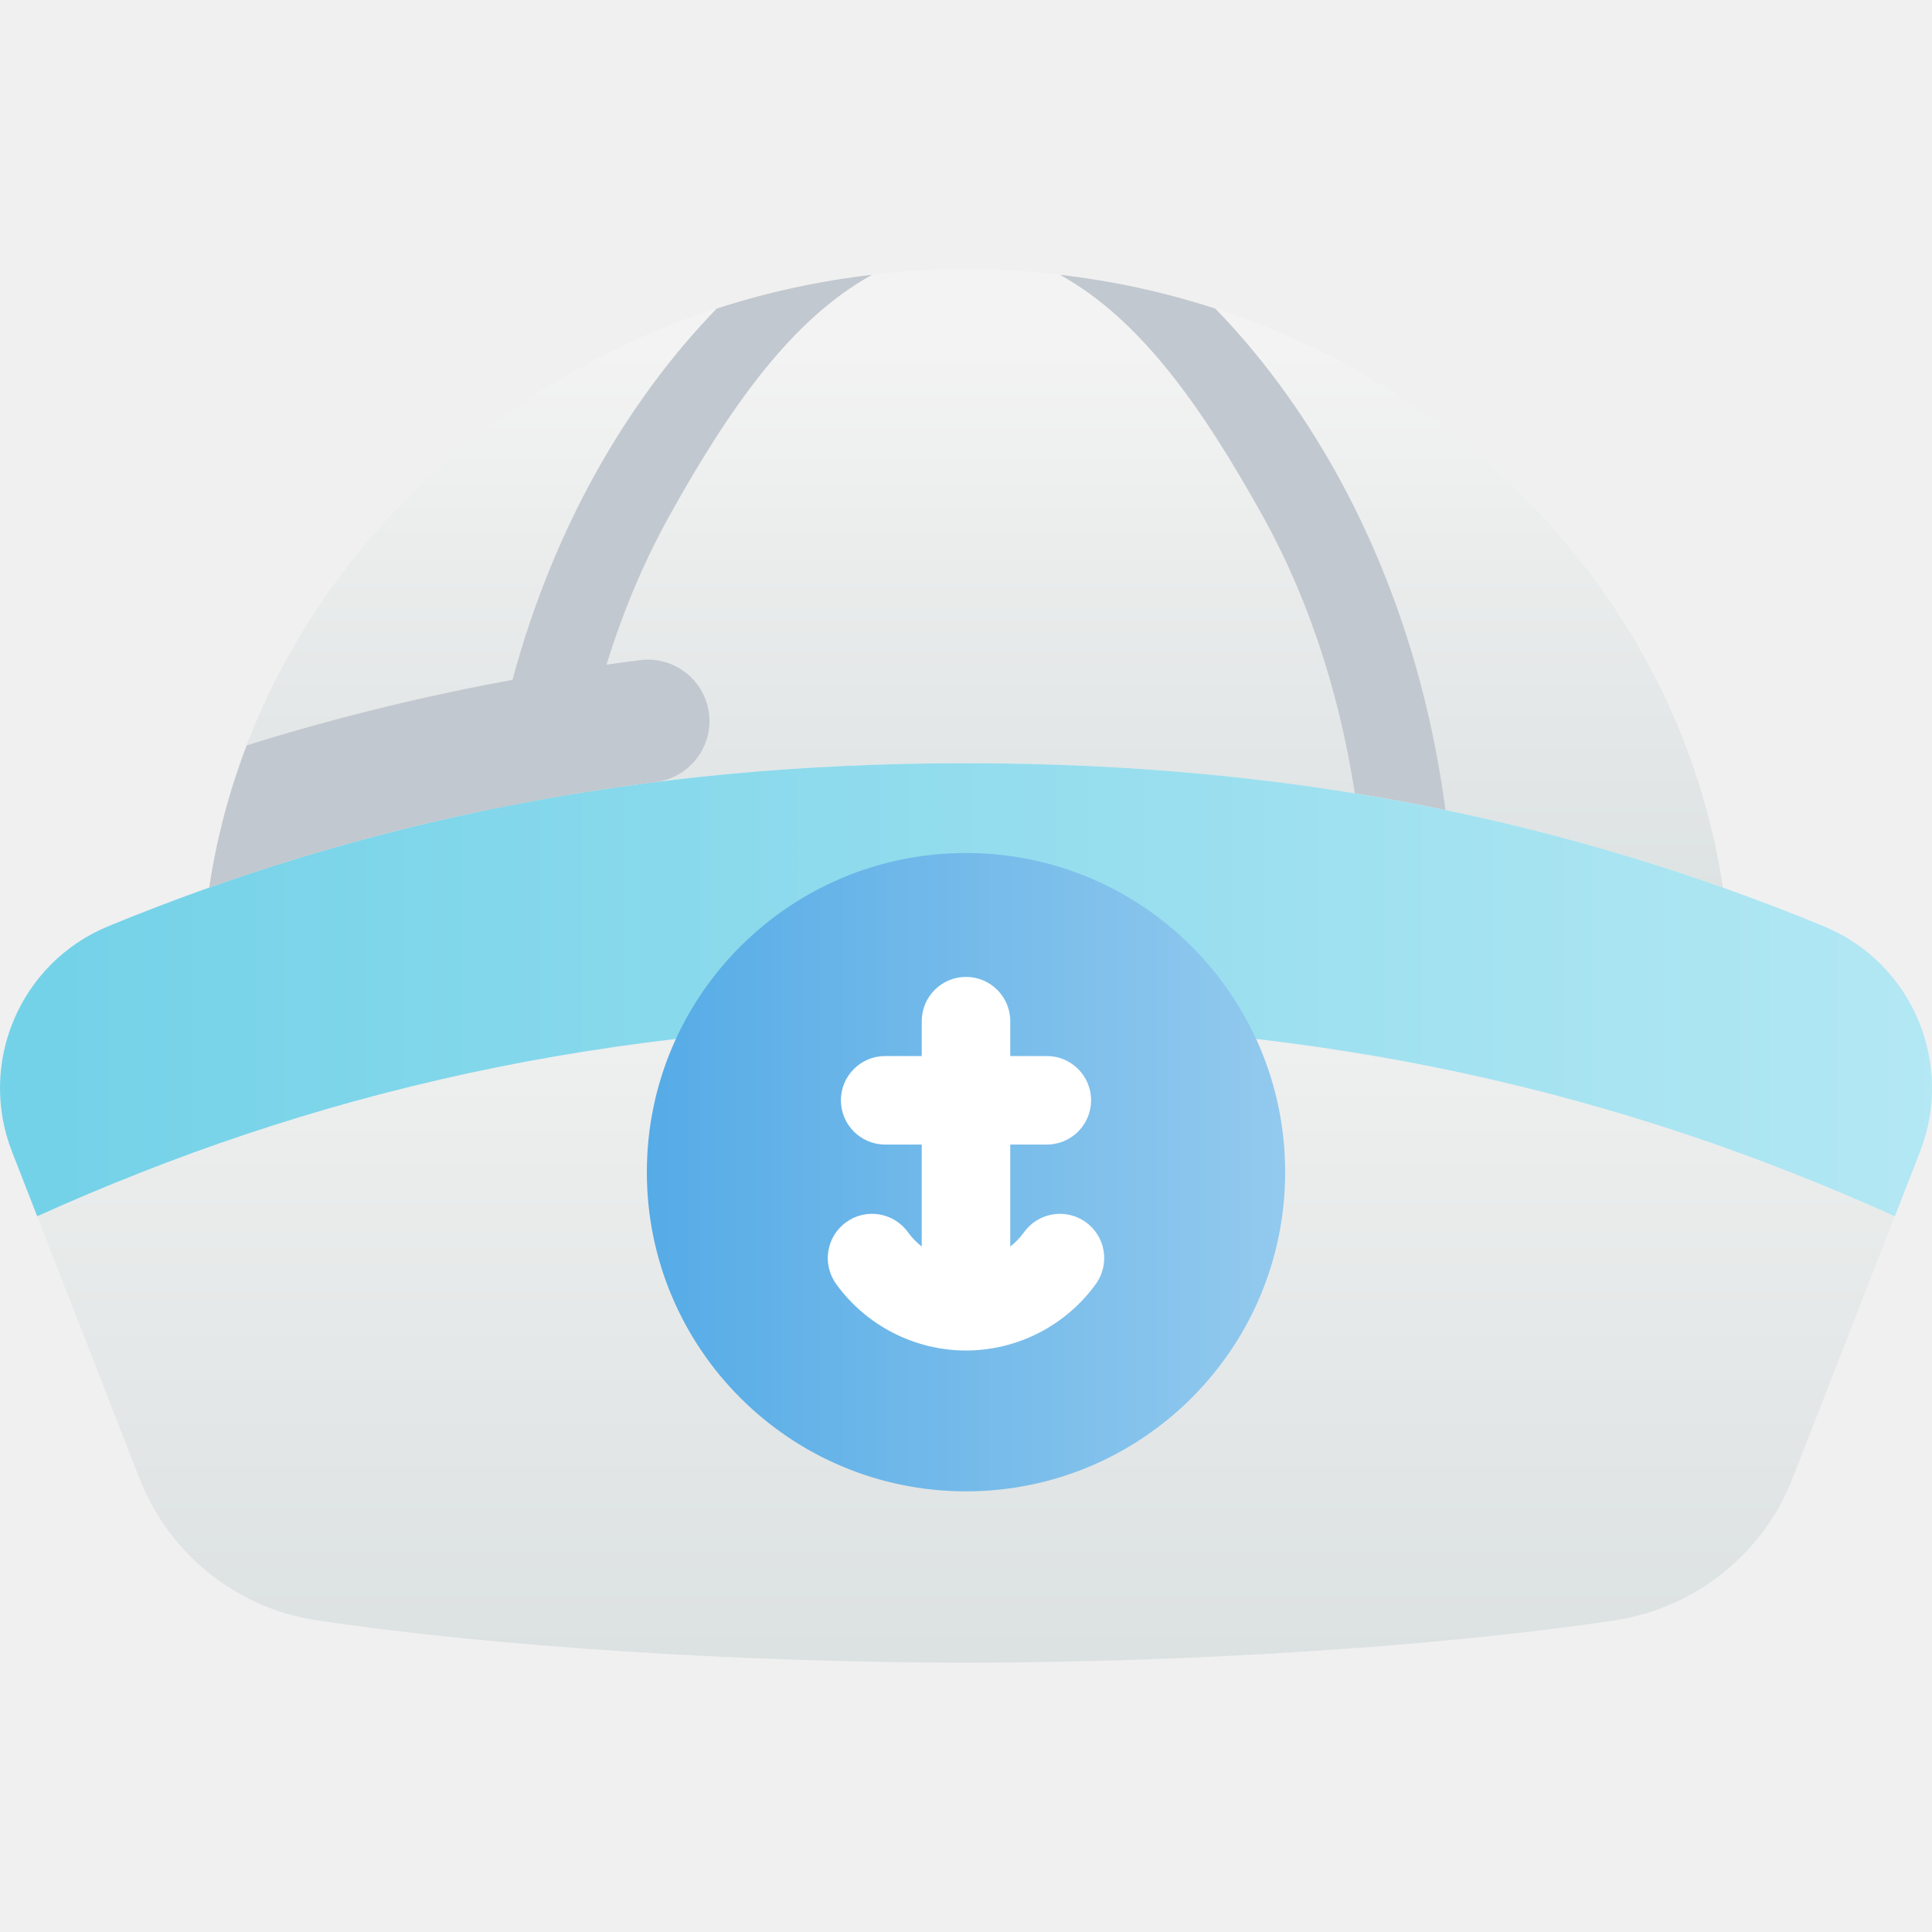
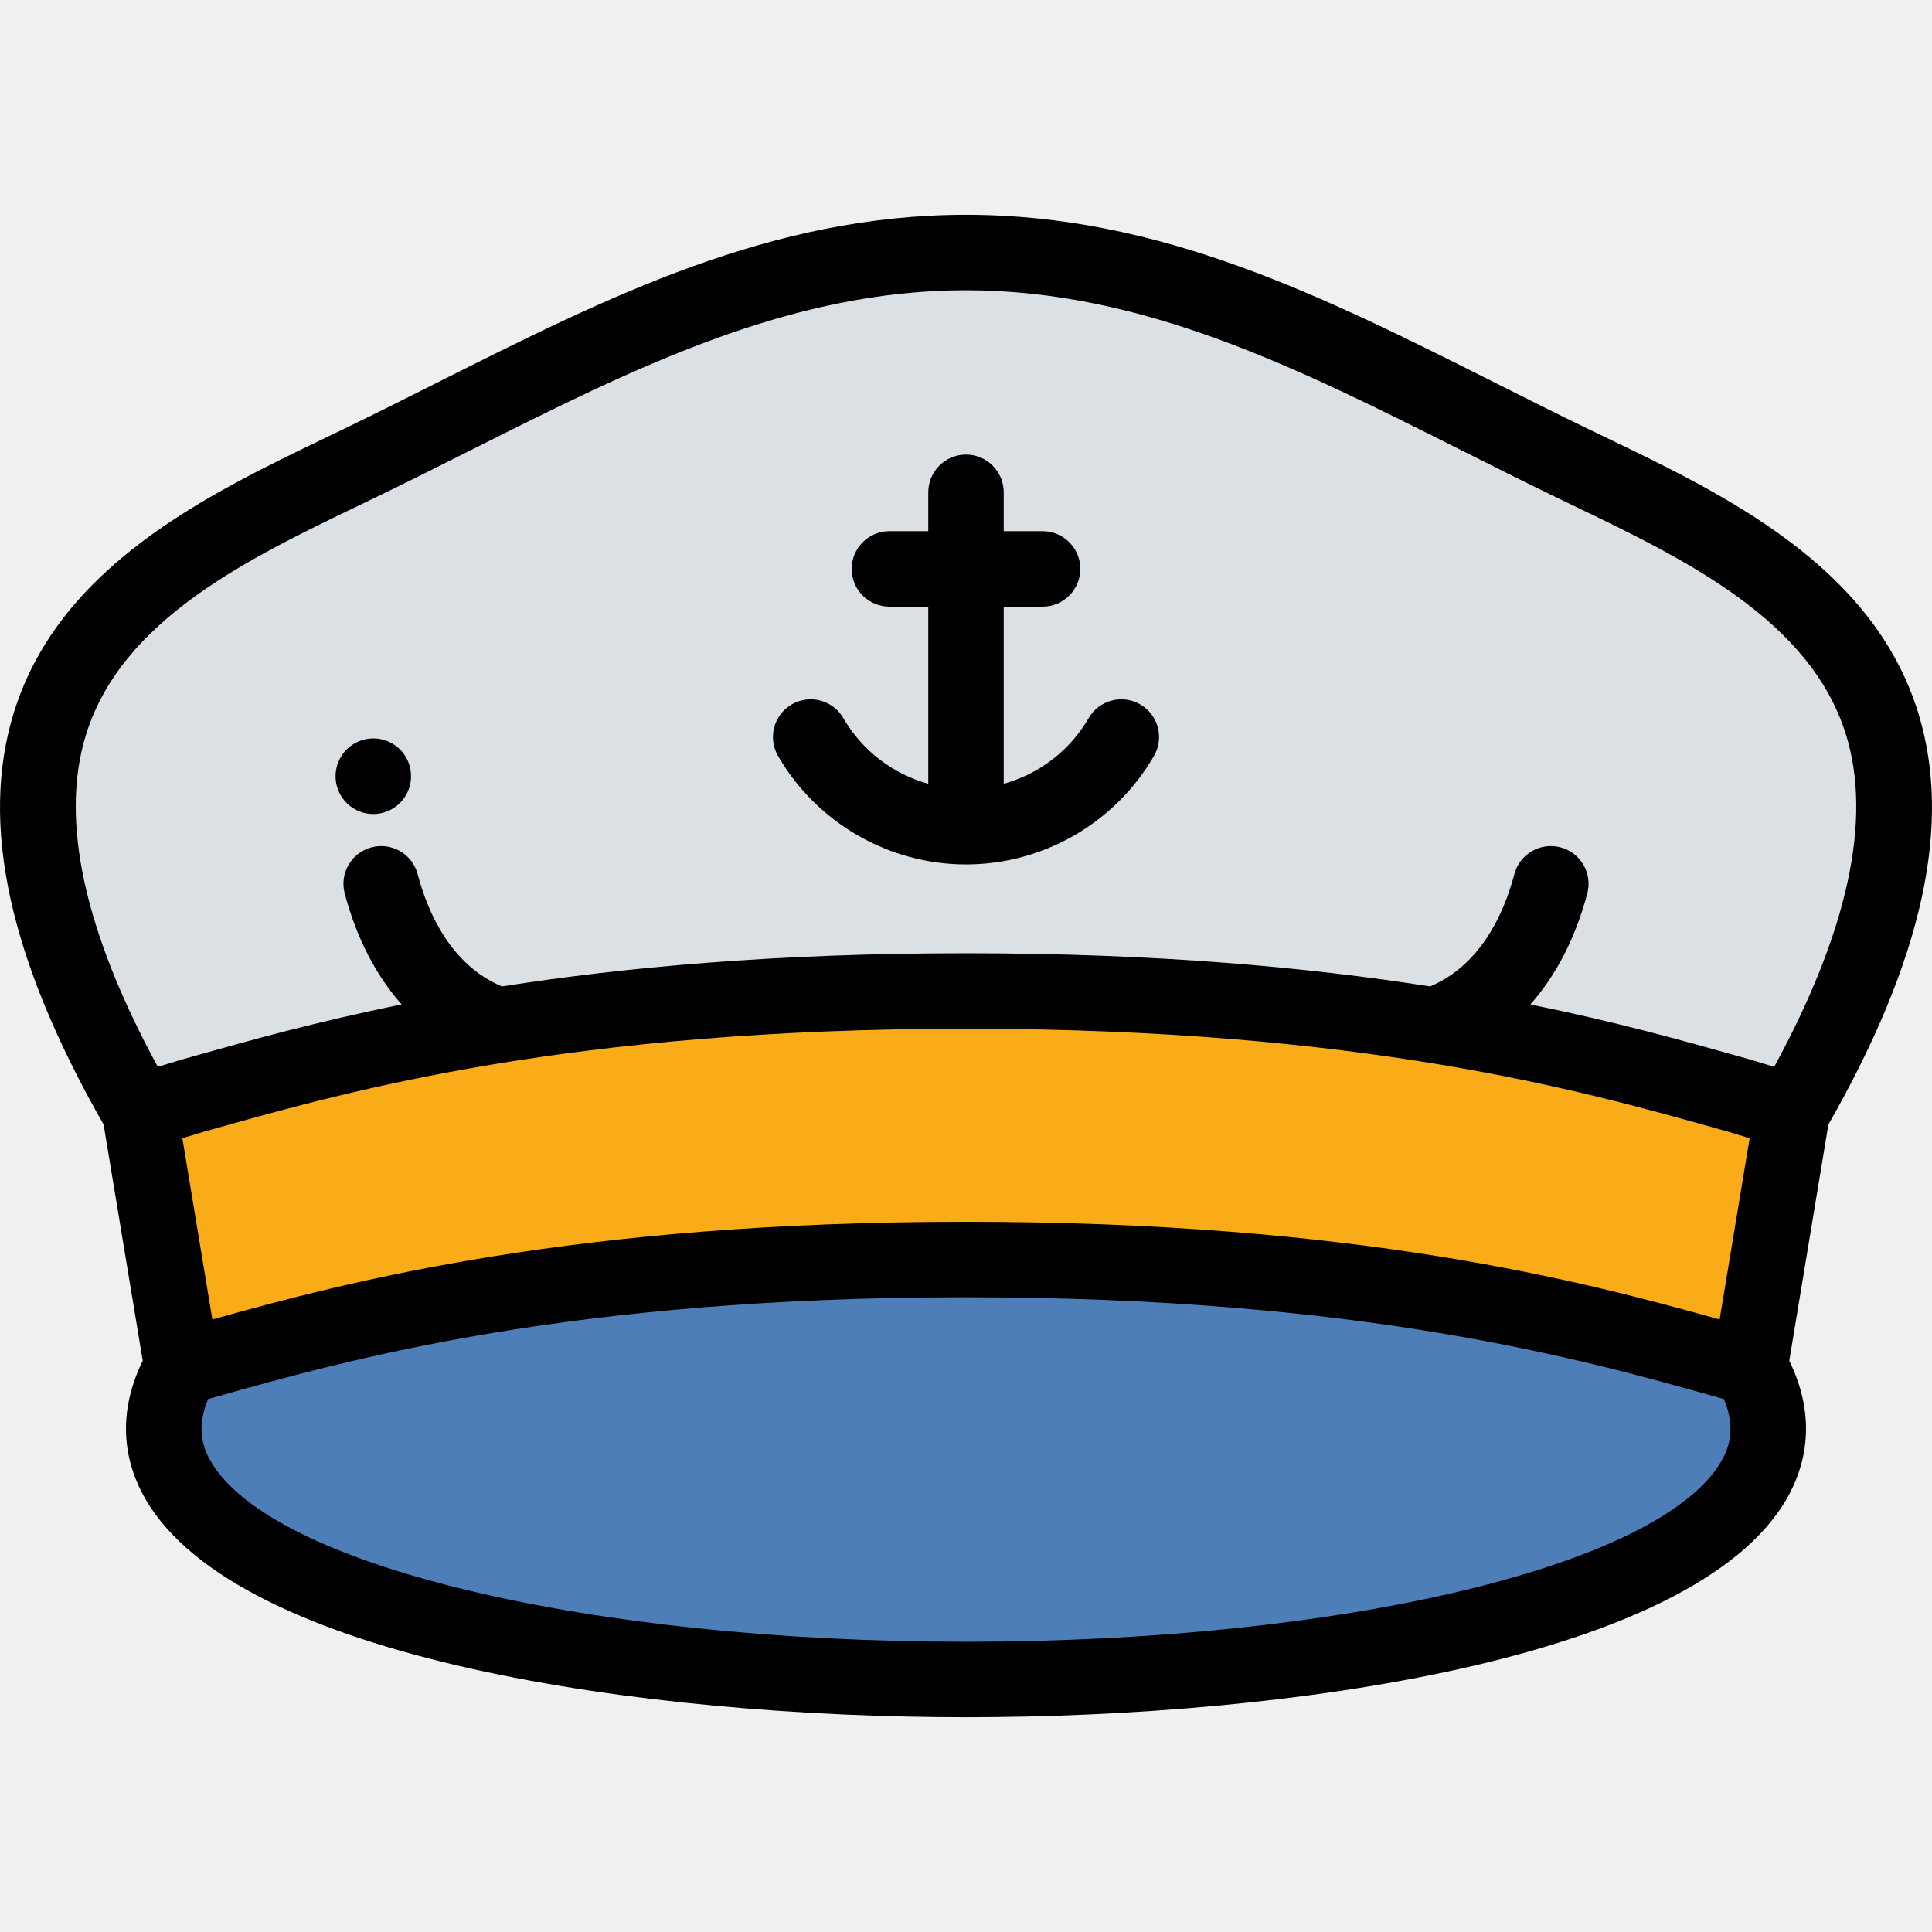
- <svg xmlns="http://www.w3.org/2000/svg" xmlns:xlink="http://www.w3.org/1999/xlink" id="Capa_1" enable-background="new 0 0 502 502" height="512" viewBox="0 0 502 502" width="512">
-   <linearGradient id="lg1">
-     <stop offset="0" stop-color="#d4dbdb" />
-     <stop offset="1" stop-color="#f3f3f3" />
-   </linearGradient>
-   <linearGradient id="SVGID_1_" gradientUnits="userSpaceOnUse" x1="251" x2="251" xlink:href="#lg1" y1="290.712" y2="90.063" />
-   <linearGradient id="SVGID_3_" gradientUnits="userSpaceOnUse" x1="251" x2="251" xlink:href="#lg1" y1="499.973" y2="227.861" />
-   <linearGradient id="SVGID_4_" gradientUnits="userSpaceOnUse" x1="16.132" x2="556.515" y1="257.167" y2="257.167">
-     <stop offset="0" stop-color="#74d2e8" />
-     <stop offset="1" stop-color="#baeaf5" />
-   </linearGradient>
-   <linearGradient id="SVGID_5_" gradientUnits="userSpaceOnUse" x1="161.27" x2="380.327" y1="304.57" y2="304.57">
-     <stop offset="0" stop-color="#53aae6" />
-     <stop offset="1" stop-color="#a4d2f0" />
-   </linearGradient>
+ <svg xmlns="http://www.w3.org/2000/svg" version="1.1" id="Layer_1" x="0px" y="0px" viewBox="0 0 512 512" style="enable-background:new 0 0 512 512;" xml:space="preserve">
  <g>
-     <path d="m449.621 257.167c0-103.375-88.926-187.177-198.621-187.177s-198.621 83.802-198.621 187.177z" fill="url(#SVGID_1_)" />
-     <path d="m449.621 257.167c0-103.375-88.926-187.177-198.621-187.177s-198.621 83.802-198.621 187.177z" fill="url(#SVGID_1_)" />
-     <path d="m173.91 134.055c15.715-28.241 31.784-51.132 52.692-62.658-13.961 1.612-27.472 4.589-40.382 8.785-11.721 12.076-22.397 26.495-31.408 42.689-15.52 27.891-32.619 73.001-30.619 134.297h22.995c-2.133-56.465 12.591-97.718 26.722-123.113z" fill="#c2c8cf" />
-     <path d="m328.09 134.055c-15.715-28.241-31.784-51.132-52.692-62.658 13.961 1.612 27.472 4.589 40.382 8.785 11.721 12.076 22.397 26.495 31.408 42.689 15.52 27.891 32.62 73.001 30.619 134.297h-22.995c2.133-56.465-12.591-97.718-26.722-123.113z" fill="#c2c8cf" />
-     <path d="m251 432.01c-57.626 0-123.521-4.162-168.837-11.033-20.797-3.153-38.283-17.269-45.929-36.865l-33.109-84.854c-9.009-23.088 2.11-49.169 25.029-58.6 65.592-26.991 136.931-42.347 222.846-42.347s157.254 15.356 222.847 42.347c22.919 9.431 34.037 35.512 25.029 58.6l-33.108 84.853c-7.698 19.729-25.381 33.766-46.322 36.926-45.304 6.835-110.986 10.973-168.446 10.973z" fill="url(#SVGID_3_)" />
-     <path d="m473.847 240.658c-65.593-26.991-136.932-42.347-222.847-42.347s-157.254 15.356-222.847 42.347c-22.919 9.431-34.037 35.512-25.029 58.6l6.542 16.766c70.699-31.923 147.283-50.328 241.334-50.328s170.635 18.405 241.334 50.327l6.542-16.766c9.008-23.087-2.11-49.168-25.029-58.599z" fill="url(#SVGID_4_)" />
-     <circle cx="251" cy="304.57" fill="url(#SVGID_5_)" r="82.93" />
-     <path d="m282.138 317.566c-5.151-3.715-12.34-2.55-16.054 2.603-1.024 1.421-2.237 2.668-3.584 3.729v-26.503h9.503c6.351 0 11.5-5.149 11.5-11.5s-5.149-11.5-11.5-11.5h-9.503v-9.06c0-6.351-5.149-11.5-11.5-11.5s-11.5 5.149-11.5 11.5v9.06h-9.503c-6.351 0-11.5 5.149-11.5 11.5s5.149 11.5 11.5 11.5h9.503v26.503c-1.347-1.061-2.56-2.309-3.585-3.729-3.714-5.151-10.901-6.317-16.054-2.603-5.152 3.714-6.317 10.902-2.603 16.054 7.805 10.825 20.418 17.288 33.741 17.288 13.322 0 25.936-6.462 33.741-17.288 3.715-5.152 2.55-12.339-2.602-16.054z" fill="#fff" />
-     <path d="m166.325 171.527c-35.222 4.461-69.172 11.806-102.213 22.138-4.52 11.812-7.809 24.176-9.735 36.954 36.188-12.84 74.381-22.166 115.945-27.406 8.929-1.126 15.192-9.36 13.831-18.256-1.31-8.573-9.225-14.52-17.828-13.43z" fill="#c2c8cf" />
+     <path style="fill:#DAE0E3;" d="M416.488,122.658C363.156,96.871,314.457,66.919,256,66.919S148.844,96.871,95.514,122.658   c-53.331,25.79-125.427,56.014-58.483,171.97l13.981-4.252c18.874-5.286,44.479-12.792,80.864-18.668   c32.075-5.178,72.528-9.087,124.124-9.087c110.124,0,169.48,17.809,204.986,27.755l13.981,4.25   C541.916,178.672,469.816,148.448,416.488,122.658z" />
+     <path style="fill:#FAAC18;" d="M256,262.621c-51.596,0-92.049,3.91-124.124,9.087c-36.385,5.876-61.99,13.382-80.864,18.668   l-13.981,4.252l11.209,67.687c35.172-9.766,94.716-28.528,207.76-28.528s172.587,18.762,207.76,28.528l11.208-67.687l-13.981-4.252   c-18.872-5.286-44.479-12.792-80.865-18.668C348.048,266.532,307.594,262.621,256,262.621z" />
+     <path style="fill:#4D7EB7;" d="M256,333.786c-113.045,0-172.589,18.762-207.76,28.528C18.538,413.756,129.944,445.08,256,445.08   c126.055,0,237.462-31.323,207.76-82.766C428.586,352.548,369.044,333.786,256,333.786z" />
  </g>
+   <g>
+     <path style="fill:#000001;" d="M484.543,298.016c25.09-43.989,32.882-79.708,23.797-109.142   c-12.007-38.895-51.258-57.778-82.797-72.951c-1.582-0.76-3.15-1.515-4.705-2.267c-8.302-4.015-16.634-8.203-24.691-12.253   C350.637,78.527,307.651,56.92,256,56.92c-51.65,0-94.636,21.606-140.143,44.482c-8.059,4.051-16.392,8.239-24.695,12.255   c-1.553,0.75-3.121,1.505-4.701,2.265c-31.541,15.173-70.793,34.056-82.801,72.951c-9.086,29.435-1.295,65.155,23.797,109.143   l10.365,62.599c-7.693,15.735-3.993,28.491,0.7,36.617C63.173,439.929,171.083,455.08,256,455.08s192.827-15.15,217.478-57.847   c4.691-8.126,8.394-20.881,0.699-36.617L484.543,298.016z M56.282,349.674l-7.953-48.031c2.591-0.792,4.908-1.5,5.383-1.636   l3.81-1.07c34.995-9.843,93.569-26.316,198.479-26.316c104.914,0,163.486,16.474,198.484,26.317l3.785,1.064   c0.492,0.141,2.813,0.849,5.404,1.641l-7.954,48.032C419.29,339.471,359.612,323.788,256,323.788   C152.388,323.787,92.709,339.469,56.282,349.674z M22.769,194.771c9.432-30.557,42.865-46.639,72.36-60.828   c1.593-0.766,3.174-1.526,4.737-2.283c8.442-4.083,16.846-8.306,24.972-12.391C168.167,97.49,209.092,76.918,256,76.918   s87.835,20.572,131.166,42.353c8.124,4.085,16.526,8.307,24.969,12.389c1.565,0.757,3.145,1.518,4.738,2.284   c29.496,14.19,62.927,30.273,72.359,60.828c6.921,22.426,0.51,51.99-19.053,87.948c-4.199-1.283-5.998-1.831-6.497-1.971   l-3.783-1.063c-13.993-3.936-31.652-8.9-54.334-13.501c6.806-7.686,11.964-17.613,15.085-29.405   c1.414-5.339-1.77-10.812-7.106-12.225c-5.342-1.414-10.812,1.77-12.226,7.107c-2.805,10.6-8.956,24.083-22.32,29.753   c-32.091-5.035-72.279-8.794-122.996-8.794c-50.719,0-90.908,3.76-122.999,8.794c-13.363-5.669-19.516-19.152-22.321-29.753   c-1.413-5.339-6.887-8.521-12.226-7.107c-5.339,1.413-8.52,6.886-7.106,12.225c3.121,11.792,8.278,21.719,15.087,29.405   c-22.68,4.6-40.337,9.564-54.328,13.499l-3.788,1.065c-0.5,0.14-2.298,0.687-6.498,1.971   C22.258,246.761,15.847,217.199,22.769,194.771z M456.159,387.233c-16.007,27.725-100.185,47.848-200.158,47.848   S71.849,414.958,55.842,387.233c-1.966-3.404-3.998-8.658-0.675-16.472c0.763-0.214,1.536-0.432,2.321-0.653   c34.997-9.845,93.571-26.322,198.511-26.322c104.94,0,163.513,16.477,198.511,26.322c0.785,0.221,1.559,0.439,2.322,0.653   C460.157,378.575,458.123,383.829,456.159,387.233z" />
+     <path style="fill:#000001;" d="M256,229.084c20.487,0,39.577-11.021,49.819-28.764c2.762-4.783,1.121-10.898-3.662-13.659   c-4.783-2.762-10.897-1.121-13.659,3.661c-4.971,8.611-13.14,14.789-22.498,17.391v-46.948h10.296c5.524,0,9.999-4.477,9.999-9.999   s-4.476-9.999-9.999-9.999H266v-10.299c0-5.523-4.479-9.999-9.999-9.999c-5.524,0-9.999,4.477-9.999,9.999v10.299h-10.3   c-5.523,0-9.999,4.477-9.999,9.999s4.477,9.999,9.999,9.999h10.3v46.948c-9.36-2.602-17.53-8.779-22.5-17.391   c-2.762-4.783-8.876-6.421-13.659-3.661c-4.783,2.761-6.422,8.876-3.661,13.659C216.422,218.061,235.511,229.084,256,229.084z" />
+     <path style="fill:#000001;" d="M97.345,215.599c0.536,0.085,1.067,0.127,1.593,0.127c4.563,0,8.608-3.132,9.702-7.629   c1.19-4.774-1.297-9.813-5.994-11.691c-5.127-2.051-10.946,0.442-12.997,5.571c-0.275,0.688-0.48,1.439-0.598,2.17   C88.179,209.598,91.893,214.726,97.345,215.599z" />
+   </g>
+   <g>
+ </g>
+   <g>
+ </g>
+   <g>
+ </g>
+   <g>
+ </g>
+   <g>
+ </g>
+   <g>
+ </g>
+   <g>
+ </g>
+   <g>
+ </g>
+   <g>
+ </g>
+   <g>
+ </g>
+   <g>
+ </g>
+   <g>
+ </g>
+   <g>
+ </g>
+   <g>
+ </g>
+   <g>
+ </g>
</svg>
